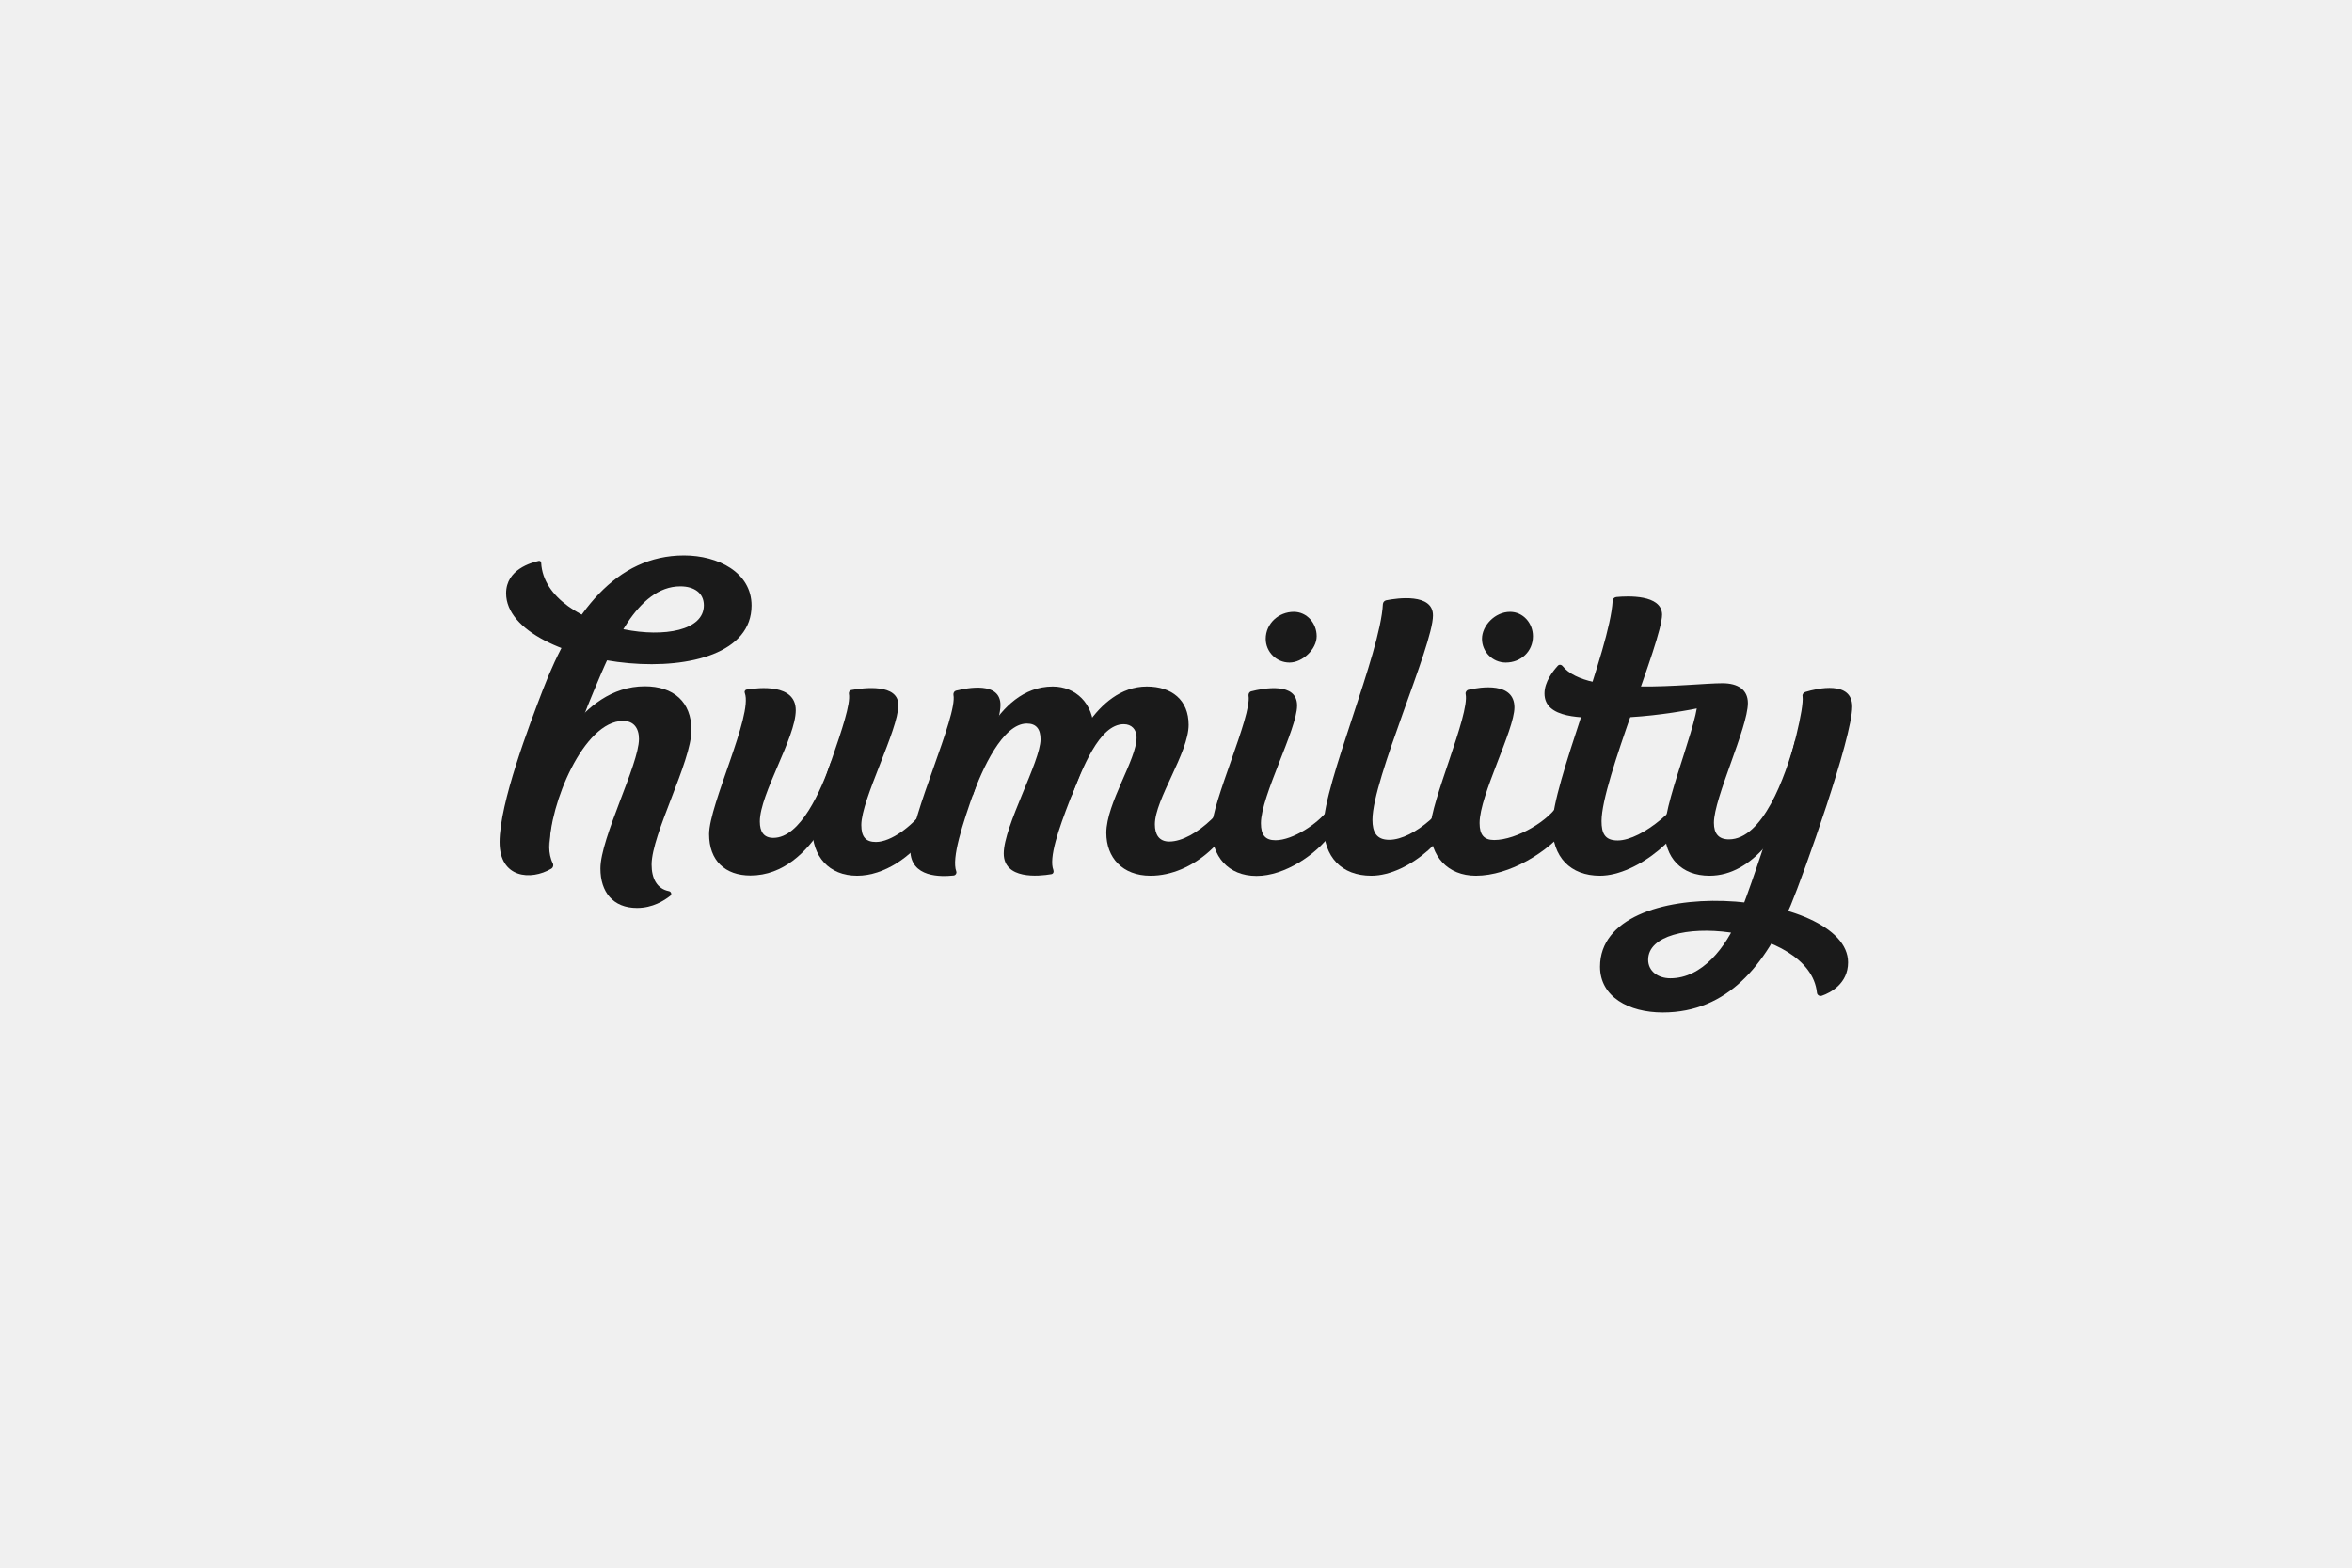
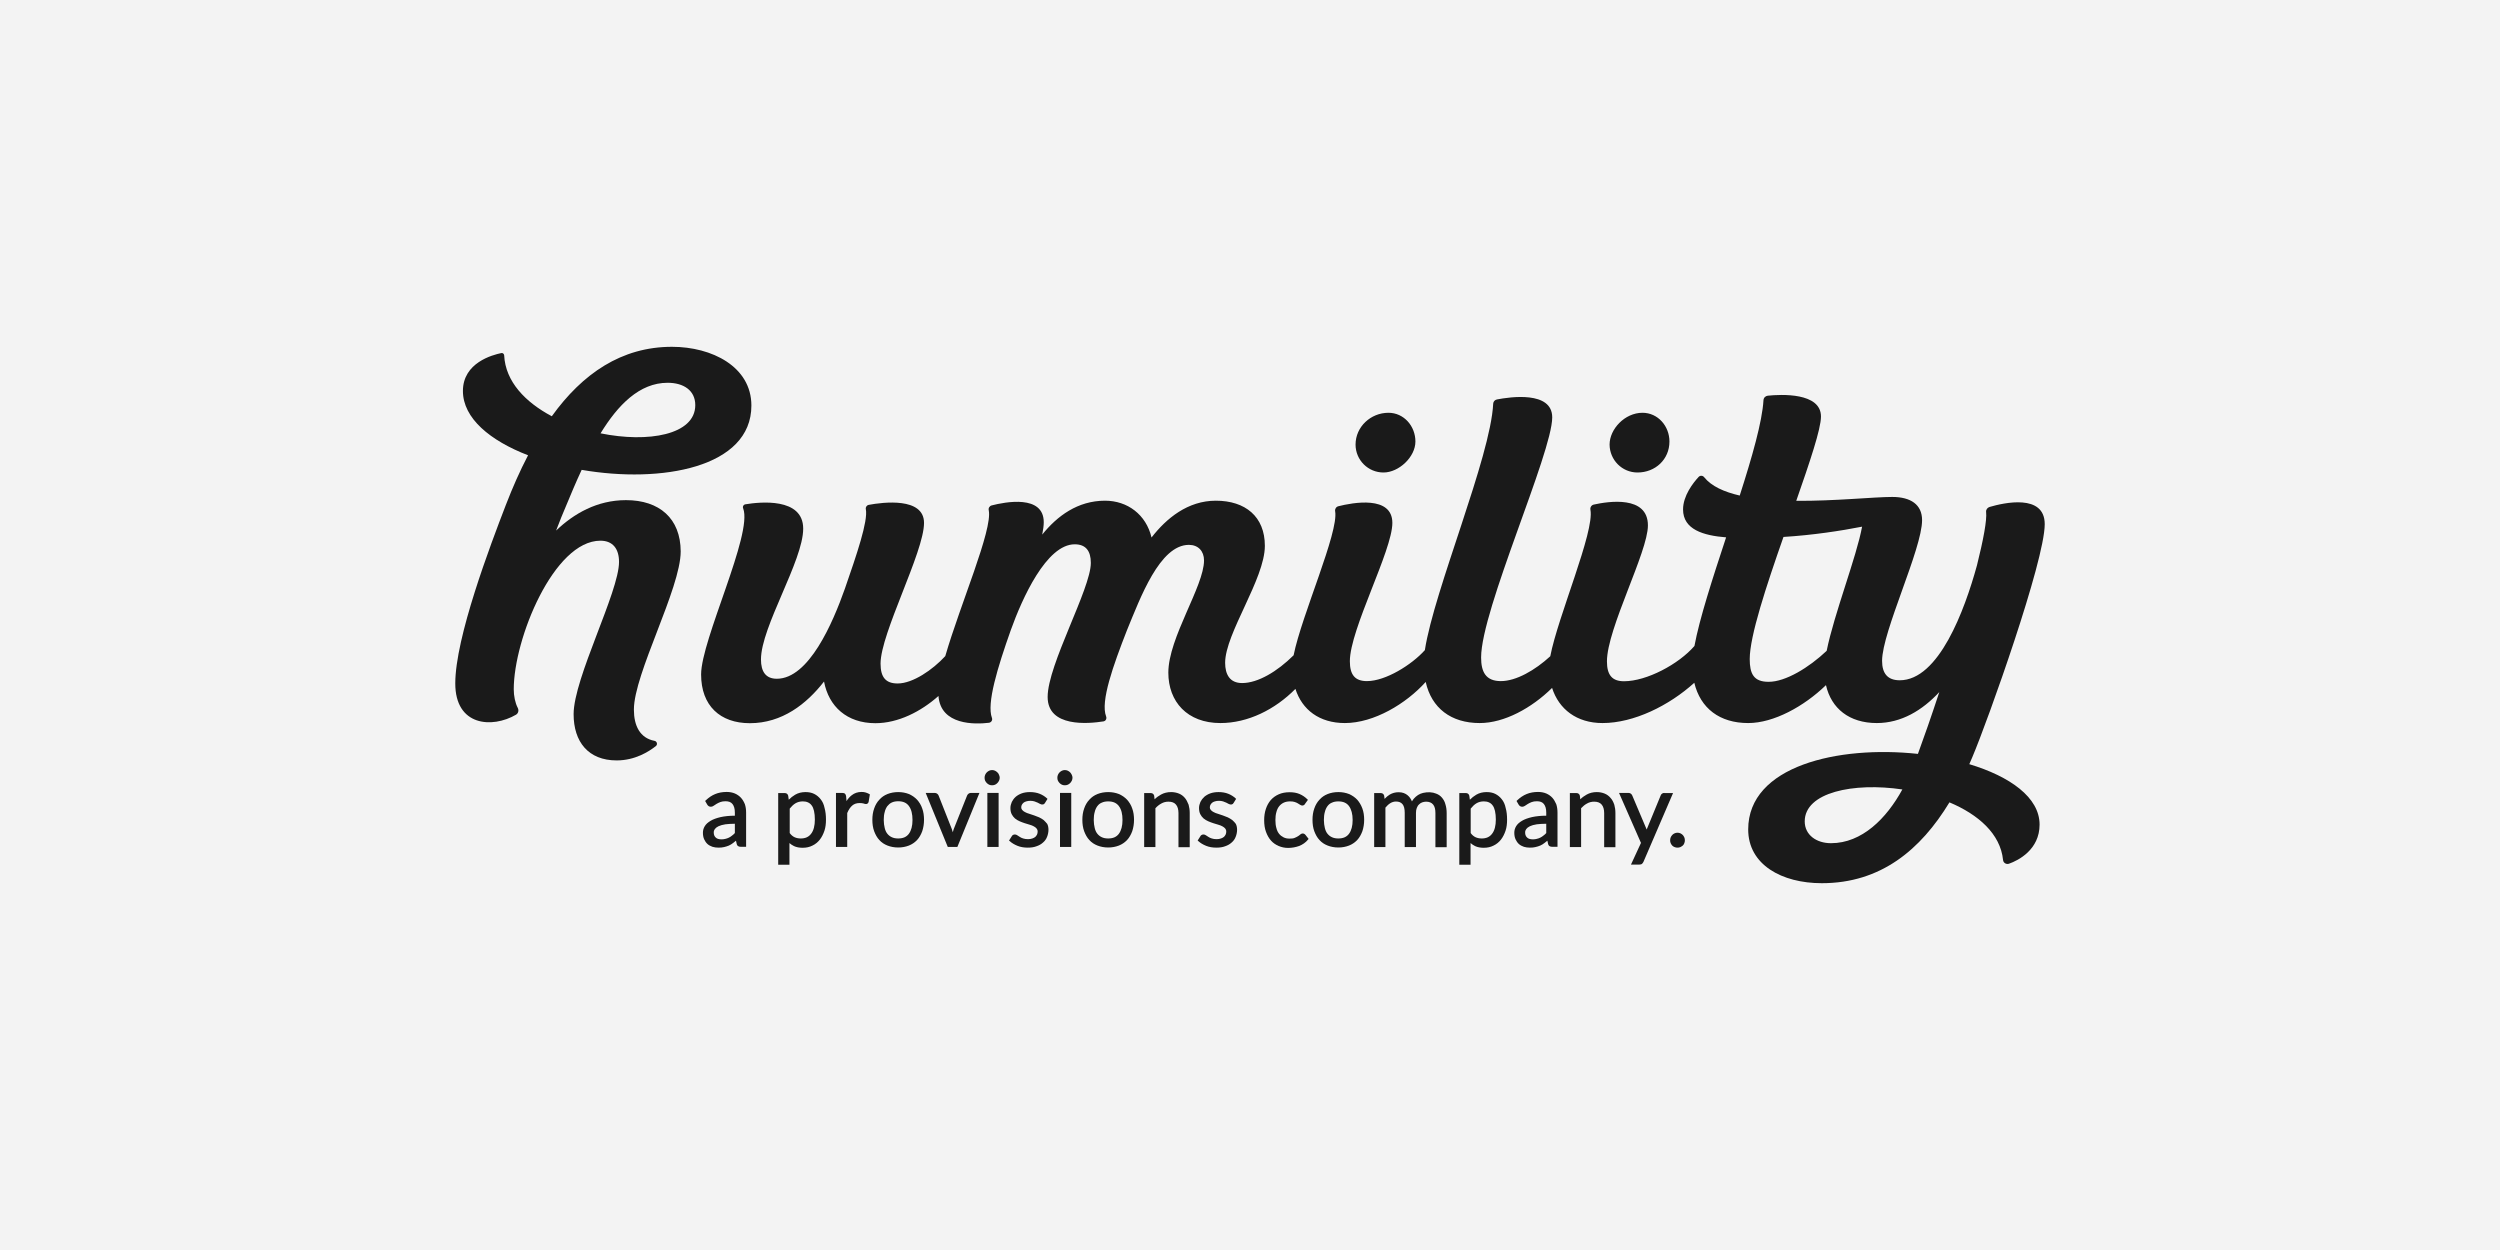
- <svg xmlns="http://www.w3.org/2000/svg" version="1.1" id="Layer_1" x="0px" y="0px" viewBox="0 0 1080 720" style="enable-background:new 0 0 1080 720;" xml:space="preserve">
+ <svg xmlns="http://www.w3.org/2000/svg" version="1.1" x="0px" y="0px" viewBox="0 0 1800 900" style="enable-background:new 0 0 1800 900;" xml:space="preserve">
  <style type="text/css">
- 	.st0{fill:#1A1A1A;}
- 	.st1{fill:#FFFFFF;}
- 	.st2{fill-rule:evenodd;clip-rule:evenodd;}
- 	.st3{fill:#231D2B;}
- 	.st4{fill:#060000;}
- 	.st5{clip-path:url(#SVGID_2_);}
- 	.st6{clip-path:url(#SVGID_4_);}
- 	.st7{clip-path:url(#SVGID_6_);}
- 	.st8{clip-path:url(#SVGID_8_);}
- 	.st9{clip-path:url(#SVGID_10_);}
- 	.st10{clip-path:url(#SVGID_12_);}
- 	.st11{clip-path:url(#SVGID_14_);}
- 	.st12{clip-path:url(#SVGID_16_);}
- 	.st13{clip-path:url(#SVGID_18_);}
- 	.st14{clip-path:url(#SVGID_20_);}
- 	.st15{clip-path:url(#SVGID_22_);}
- 	.st16{clip-path:url(#SVGID_24_);}
- 	.st17{clip-path:url(#SVGID_26_);}
- 	.st18{clip-path:url(#SVGID_28_);}
- 	.st19{clip-path:url(#SVGID_30_);}
- 	.st20{clip-path:url(#SVGID_32_);}
- 	.st21{clip-path:url(#SVGID_34_);}
- 	.st22{clip-path:url(#SVGID_36_);}
- 	.st23{clip-path:url(#SVGID_38_);}
- 	.st24{clip-path:url(#SVGID_40_);}
- 	.st25{clip-path:url(#SVGID_42_);}
- 	.st26{clip-path:url(#SVGID_44_);}
- 	.st27{clip-path:url(#SVGID_46_);}
- 	.st28{clip-path:url(#SVGID_48_);}
- 	.st29{clip-path:url(#SVGID_50_);}
- 	.st30{clip-path:url(#SVGID_52_);}
- 	.st31{clip-path:url(#SVGID_54_);}
- 	.st32{clip-path:url(#SVGID_56_);}
- 	.st33{clip-path:url(#SVGID_58_);}
- 	.st34{clip-path:url(#SVGID_60_);}
- 	.st35{clip-path:url(#SVGID_62_);}
- 	.st36{clip-path:url(#SVGID_64_);}
- 	.st37{clip-path:url(#SVGID_66_);}
- 	.st38{clip-path:url(#SVGID_68_);}
- 	.st39{clip-path:url(#SVGID_70_);}
- 	.st40{clip-path:url(#SVGID_72_);}
- 	.st41{clip-path:url(#SVGID_74_);}
- 	.st42{fill-rule:evenodd;clip-rule:evenodd;fill:#2B2D33;}
+ 	.st0{display:none;}
+ 	.st1{display:inline;fill-rule:evenodd;clip-rule:evenodd;}
+ 	.st2{fill:#F3F3F3;}
+ 	.st3{fill:#FFFCF8;}
+ 	.st4{fill:#1A1A1A;}
+ 	.st5{fill:#B9B9B9;}
+ 	.st6{fill-rule:evenodd;clip-rule:evenodd;fill:#1A1A1A;}
+ 	.st7{fill:#E6E7E8;}
+ 	.st8{clip-path:url(#SVGID_2_);}
+ 	.st9{clip-path:url(#SVGID_4_);}
+ 	.st10{clip-path:url(#SVGID_6_);}
+ 	.st11{clip-path:url(#SVGID_8_);}
+ 	.st12{clip-path:url(#SVGID_10_);}
+ 	.st13{clip-path:url(#SVGID_12_);}
+ 	.st14{clip-path:url(#SVGID_14_);}
+ 	.st15{clip-path:url(#SVGID_14_);fill:#1A1A1A;}
+ 	.st16{clip-path:url(#SVGID_16_);}
+ 	.st17{clip-path:url(#SVGID_18_);}
+ 	.st18{clip-path:url(#SVGID_20_);}
+ 	.st19{clip-path:url(#SVGID_22_);}
+ 	.st20{clip-path:url(#SVGID_24_);}
+ 	.st21{clip-path:url(#SVGID_26_);}
+ 	.st22{clip-path:url(#SVGID_28_);}
+ 	.st23{clip-path:url(#SVGID_30_);}
+ 	.st24{clip-path:url(#SVGID_32_);}
+ 	.st25{clip-path:url(#SVGID_34_);}
+ 	.st26{clip-path:url(#SVGID_36_);}
+ 	.st27{clip-path:url(#SVGID_38_);}
+ 	.st28{clip-path:url(#SVGID_40_);}
+ 	.st29{clip-path:url(#SVGID_42_);}
+ 	.st30{clip-path:url(#SVGID_44_);}
+ 	.st31{clip-path:url(#SVGID_46_);}
+ 	.st32{clip-path:url(#SVGID_48_);}
+ 	.st33{clip-path:url(#SVGID_48_);fill:#1A1A1A;}
+ 	.st34{clip-path:url(#SVGID_50_);}
+ 	.st35{clip-path:url(#SVGID_52_);}
+ 	.st36{clip-path:url(#SVGID_54_);}
+ 	.st37{clip-path:url(#SVGID_56_);}
+ 	.st38{clip-path:url(#SVGID_58_);}
+ 	.st39{clip-path:url(#SVGID_60_);}
+ 	.st40{clip-path:url(#SVGID_62_);}
+ 	.st41{clip-path:url(#SVGID_64_);}
+ 	.st42{clip-path:url(#SVGID_66_);}
+ 	.st43{clip-path:url(#SVGID_68_);}
+ 	.st44{clip-path:url(#SVGID_70_);}
+ 	.st45{clip-path:url(#SVGID_72_);}
+ 	.st46{fill:#00A651;}
</style>
-   <g>
+   <g id="bg" class="st0">
+ </g>
+   <g id="Layer_1">
+     <rect x="-19.2" y="-14.5" class="st2" width="1838.4" height="928.9" />
    <g>
-       <path class="st0" d="M460.9,392c0-12.6,16.9-42.3,16.9-52.4c0-4.7-1.9-7.3-6.3-7.3c-11.1,0-20.6,21.2-25,33.5l-0.6-11.7    c0,0,10.4-38.8,37.5-38.8c10.5,0,18.8,7.8,18.8,20c0,11-22.9,53.1-18.5,64.3c0.3,0.9-0.1,1.8-1,1.9    C476.9,402.5,460.9,404,460.9,392z" />
-       <path class="st0" d="M391,316.9c-0.8,0.1-1.3,0.9-1.2,1.7c1.8,9-16.8,49.7-16.8,62c0,12.6,7.5,21.6,20.6,21.6    c12.5,0,25-8.9,31.9-18.8l-2.2-10.3c-4.5,6.1-14,13.6-21.1,13.6c-4.7,0-6.7-2.4-6.7-7.8c0-11.8,17-43.6,17-55    C412.6,313.8,396.5,315.9,391,316.9z" />
-       <path class="st0" d="M508,382.5c0,11.4,7.4,19.7,20.3,19.7c19.4,0,38.2-17.2,42.4-37.2l-1.2-8.8c-3.9,13.5-20.7,30.3-32.6,30.3    c-4.8,0-6.6-3.4-6.6-7.9c0-11.5,15.5-32.8,15.5-45.7c0-11.4-7.7-17.6-19.2-17.6c-24.2,0-35.6,33.4-35.6,33.4l0.8,17.3    c5.2-12.6,12.8-33.4,24.2-33.4c3.6,0,5.9,2.4,5.9,6.1C522,348.7,508,368.9,508,382.5z" />
-       <path class="st0" d="M437.9,402.1c0.9-0.1,1.5-1.1,1.2-1.9c-4.5-12.1,20.3-62.4,20.3-76.4c0-10.9-15.1-7.9-20.4-6.6    c-0.8,0.2-1.3,1-1.2,1.9c2,9.8-19.8,55.7-19.8,71.4C418.1,403.2,432.3,402.7,437.9,402.1z" />
-       <path class="st0" d="M365.4,326.2c0,12.6-16.5,38.4-16.5,51.1c0,4.7,1.8,7.5,6.2,7.5c12.5,0,21.9-21.8,26.6-35.2l5.9,8.8    c0,0-12.7,43.7-43,43.7c-11.6,0-19-6.8-19-19c0-13.5,20.2-54.8,16.4-64.8c-0.3-0.7,0.1-1.5,0.9-1.6    C348.4,315.8,365.4,313.9,365.4,326.2z" />
-       <path class="st0" d="M636.5,275.7c-0.8,0.2-1.4,0.8-1.5,1.7c-1.1,22.7-27.2,82.5-27.2,101.8c0,14.5,8.3,23,21.9,23    c17.5,0,38.7-19.6,40.3-34.8l-2.1-6.9c-2.1,10-18.6,25.2-30,25.2c-5.9,0-7.7-3.6-7.7-9.2c0-18.6,27.8-80,27.8-93.8    C658.1,272.3,641.5,274.7,636.5,275.7z" />
-       <path class="st0" d="M742.2,274.2c-0.9,0.1-1.7,0.8-1.7,1.8c-1.3,22.5-27.7,83.9-27.7,103.2c0,14.5,8.3,23,21.9,23    c17.4,0,40.5-19.9,42-34.2l-1.3-8.6c-2.1,10-21.3,26.6-32.6,26.6c-5.9,0-7.4-3.3-7.4-8.9c0-18.6,27.8-82.6,27.8-94.9    C763,273,747.4,273.7,742.2,274.2z" />
-       <path class="st0" d="M604.6,292.2c0,6-6.5,12.1-12.5,12.1c-6,0-10.9-4.9-10.9-10.9c0-7,5.9-12.4,12.9-12.4    C600.1,281,604.6,286.2,604.6,292.2z" />
-       <path class="st0" d="M703.9,292.2c0,7-5.5,12.1-12.5,12.1c-6,0-10.9-4.9-10.9-10.9c0-6,5.9-12.4,12.9-12.4    C699.4,281,703.9,286.2,703.9,292.2z" />
-       <path class="st0" d="M574.6,317.5c-0.9,0.2-1.4,1.1-1.3,2c1.6,9.2-16.9,48.9-16.9,61.2c0,12.6,7.5,21.6,20.6,21.6    c12.9,0,27.5-9.8,34.5-19.7l-1.8-10.5c-4.5,6.1-16,13.8-24,13.8c-4.7,0-6.7-2.4-6.7-7.8c0-12.5,16.6-43.3,16.6-54    C595.7,313.1,580.1,316.1,574.6,317.5z" />
-       <path class="st0" d="M674.3,316.8c-0.9,0.2-1.5,1.1-1.3,2c1.9,9.5-16.2,49.5-16.2,61.8c0,12.6,7.9,21.6,20.9,21.6    c15.4,0,33.2-10.7,42.6-22.8l-4.2-10.9c-4.3,8.2-19.7,17.3-30,17.3c-4.7,0-6.7-2.4-6.7-7.8c0-12.8,16-42.7,16-53.1    C695.4,313.1,679.9,315.5,674.3,316.8z" />
-       <path class="st0" d="M790.9,313.8c7.2,0,11.7,3,11.7,9.1c0,11.3-15.6,43.6-15.6,55c0,5,2.2,7.6,6.9,7.6    c15.5,0,25.8-28.4,30.5-45.9l0.5,23c-5.6,17.5-19.8,39.6-39.9,39.6c-13,0-20.6-8.3-20.6-20.9c0-15.4,19-57.5,14.5-62.9l15,3.7    c0,0-28.1,7.6-55.4,7.6c-11.9,0-29.3,0.5-29.3-11.2c0-5.4,4-10.4,6.1-12.7c0.6-0.7,1.6-0.6,2.2,0.1    C729,320.4,776.5,313.8,790.9,313.8z" />
-       <path class="st0" d="M850.5,324.5c0-12-16-8.4-21.5-6.7c-0.9,0.3-1.5,1.1-1.3,2c1.4,11.4-21.3,81.8-29.3,101.2    c-5.8,14.1-16.8,28.3-31.4,28.3c-5.6,0-10.2-3.2-10.2-8.5c0-22.4,74.3-16.1,77.5,15.1c0.1,1.1,1.2,1.8,2.3,1.4    c3.8-1.3,12-5.5,12-15.3c0-33.2-113.9-42.7-113.9,2c0,13.8,13.2,21,28.8,21c29.9,0,47.2-22,58.8-49.3    C828.4,401,850.5,338.9,850.5,324.5z" />
-       <path class="st0" d="M252.3,389.1c0-19.7,15.7-58,33.8-58c4.8,0,7.3,3.2,7.3,8.3c0,11.7-17.7,45.4-17.7,59.5    c0,10.7,5.7,18.1,16.8,18.1c7.2,0,12.5-3.4,15.3-5.6c0.8-0.6,0.4-1.9-0.6-2.1c-5.6-1.1-8-5.9-8-12.2c0-14,18.3-47.3,18.3-61.8    c0-13-8.3-20.1-21.4-20.1c-30.7,0-45.1,39-45.1,39L252.3,389.1z" />
-       <path class="st0" d="M232.4,272.5c0,34.7,112.7,49,112.7,5.6c0-15.2-15.4-23-31-23c-31.2,0-51.2,26.2-64.9,61.9    c-6.1,15.9-19.8,51.8-19.8,69.8c0,16.6,14.4,17.7,23.7,12.2c0.9-0.5,1.2-1.7,0.7-2.6c-1-1.9-1.6-4.7-1.6-7.3    c0-19.3,13.9-56.3,20.4-71.6c8.3-19.8,19.8-48.2,39.8-48.2c6.3,0,10.8,3,10.8,8.7c0,23.1-73,12.8-74.7-19.5c0-0.6-0.5-1-1.1-0.9    C244.1,258.4,232.4,261.4,232.4,272.5z" />
+       <path class="st4" d="M996.1,340.2c11.1,0,23-11.2,23-22.3c0-11.1-8.3-20.7-19.4-20.7c-12.8,0-23.7,10.1-23.7,22.9    C976,331.2,985,340.2,996.1,340.2z" />
+       <path class="st4" d="M1179,340.2c12.8,0,23-9.4,23-22.3c0-11.1-8.3-20.7-19.4-20.7c-12.8,0-23.7,11.8-23.7,22.9    C1159,331.2,1167.9,340.2,1179,340.2z" />
+       <path class="st4" d="M1417.9,550.2c0.8-1.7,1.5-3.4,2.2-5.1c11.3-26.7,52.1-141.2,52.1-167.7c0-22.1-29.5-15.4-39.7-12.4    c-1.6,0.5-2.7,2-2.5,3.6c0.7,5.8-2,20.1-6.6,38.5c-8.9,32.4-27.5,82.7-55.6,82.7c-8.6,0-12.7-4.8-12.7-14    c0-21,28.8-80.5,28.8-101.3c0-11.2-8.2-16.7-21.5-16.7c-13.2,0-41.4,3-69.1,2.8c9.7-27.8,17.8-51.7,17.8-60.7    c0-17.4-28.8-16-38.3-15c-1.7,0.2-3,1.5-3.1,3.3c-0.9,15.4-8.2,40.9-17.1,68.6c-11.2-2.6-20.4-6.7-25.6-13.2c-1-1.3-2.9-1.4-4-0.2    c-3.9,4.2-11.2,13.5-11.2,23.4c0,14.5,14.7,18.8,31,20.1c-9.8,29.7-19.2,58.7-22.8,78.2c-11.3,13.1-34.4,25.4-50.7,25.4    c-8.6,0-12.3-4.5-12.3-14.3c0-23.6,29.5-78.7,29.5-97.9c0-21.8-28.6-17.3-39-15c-1.7,0.4-2.7,2-2.4,3.7    c3.1,15.7-23.4,76.8-28.9,105.5c-11,10.1-24.6,17.9-35.6,17.9c-10.9,0-14.2-6.7-14.2-17c0-34.3,51.2-147.3,51.2-172.9    c0-19.2-30.5-14.7-39.8-12.9c-1.5,0.3-2.6,1.5-2.7,3c-1.8,38.4-42.6,134.4-49.2,177.5c-9.5,10.6-28.3,22.3-41.7,22.3    c-8.6,0-12.3-4.5-12.3-14.3c0-23,30.6-79.7,30.6-99.6c0-20-28.7-14.6-38.9-12c-1.6,0.4-2.6,2-2.3,3.6    c2.7,15.1-24.1,74.8-29.9,103.7c-11.7,11.6-25.6,20-37.1,20c-8.9,0-12.2-6.3-12.2-14.6c0-21.1,28.6-60.4,28.6-84.2    c0-21.1-14.1-32.5-35.3-32.5c-20.2,0-35.6,12.7-46.3,26.5c-3.9-16.5-17.3-26.5-33.5-26.5c-19.6,0-34.4,11-45.2,24.4    c0.7-3.5,1.1-6.5,1.1-8.9c0-20-27.8-14.6-37.5-12.1c-1.5,0.4-2.5,1.9-2.1,3.5c2.9,14-20.6,68-31.3,105    c-9.1,9.9-23.4,19.7-34.3,19.7c-8.6,0-12.3-4.5-12.3-14.3c0-21.8,31.3-80.3,31.3-101.3c0-18.7-29.7-14.9-39.8-13    c-1.5,0.3-2.4,1.7-2.1,3.1c1.7,8.6-6.6,32.8-15.1,57.3l0,0c-8.7,24.6-25.9,64.8-49,64.8c-8,0-11.4-5.2-11.4-13.9    c0-23.5,30.4-71,30.4-94.2c0-22.6-31.4-19.2-41.6-17.5c-1.4,0.2-2.2,1.7-1.6,3c7,18.4-30.3,94.6-30.3,119.5    c0,22.5,13.7,35.1,35.1,35.1c23.2,0,40.8-13.8,53.4-30c3.4,18,16.5,30,37,30c16.3,0,32.7-8.3,45.4-19.6    c1.6,21.2,26.4,20.5,36.3,19.3c1.7-0.2,2.8-1.9,2.2-3.5c-3.9-10.4,4-36.2,13.6-63.3c8.1-22.6,25.6-61.7,46-61.7    c8,0,11.6,4.8,11.6,13.4c0,18.6-31.1,73.3-31.1,96.5c0,22.1,29.5,19.3,40.2,17.6c1.7-0.3,2.5-2,1.9-3.6c-4.2-10.7,5.1-36.7,15-62    c9.6-23.3,23.6-61.5,44.6-61.5c6.7,0,10.9,4.5,10.9,11.2c0,18.6-25.7,55.7-25.7,80.8c0,20.9,13.6,36.3,37.5,36.3    c19.8,0,39.3-9.7,54-24.6c4.8,15,17.2,24.6,35.6,24.6c20.9,0,44.1-13.9,58.2-29.6c4.2,18.8,18.2,29.6,38.9,29.6    c17.7,0,37.4-10.8,52.1-25.3c4.9,15.3,17.7,25.3,36.3,25.3c22.6,0,48-12.6,66.1-29c4.4,18.4,18.3,29,38.8,29    c18.4,0,40.2-12,56-27.3c3.8,16.8,16.8,27.3,36.6,27.3c17.7,0,32.8-9.2,45-22.3c-5.6,17.1-11.1,32.8-15.4,44.5    c-57.5-6.2-122.2,8.7-122.2,54.4c0,25.4,24.2,38.7,53,38.7c42.5,0,71.2-24.1,91.9-58.2c20.7,8.7,36.7,22.6,38.6,41.5    c0.2,2.1,2.3,3.3,4.2,2.7c6.9-2.4,22.1-10.2,22.1-28.2C1468.5,574.1,1447.1,559,1417.9,550.2z M1259.8,474.5    c0-16.5,11.9-52.5,24.3-87.9c21.1-1.3,41.3-4.4,56.6-7.4c-3.9,21.5-20.2,63-25.5,89.4c-12.8,12.1-29.6,22.3-41.7,22.3    C1262.5,491,1259.8,484.9,1259.8,474.5z M1318.3,607.1c-10.4,0-18.9-5.9-18.9-15.7c0-20.9,35-28.2,70.3-23    C1358.3,589.3,1340.6,607.1,1318.3,607.1z" />
+       <path class="st4" d="M450.7,360.1c-20.8,0-37.5,9.7-50.3,21.9c2.6-6.8,5-12.8,7.1-17.6c3.4-8.2,7.1-17.1,11.3-26.1    C476,348.2,541,336.8,541,292c0-28-28.4-42.3-57.2-42.3c-36.3,0-64.4,19.3-86.5,50c-19-10.1-33.4-24.9-34.3-43.9    c-0.1-1-1-1.8-2-1.6c-6.3,1.3-27.7,6.9-27.7,27.3c0,19.7,19.7,35.8,46.9,46.3c-5.8,11.1-11.1,23.1-16,35.8    c-11.3,29.3-36.4,95.4-36.4,128.5c0,30.7,26.5,32.5,43.7,22.5c1.7-1,2.2-3.1,1.3-4.9c-1.9-3.6-2.9-8.7-2.9-13.4    c0-36.4,28.9-107,62.4-107c8.9,0,13.4,5.8,13.4,15.3c0,21.6-32.7,83.7-32.7,109.6c0,19.8,10.5,33.3,31,33.3    c13.2,0,23.1-6.3,28.2-10.3c1.5-1.2,0.8-3.5-1-3.8c-10.4-2-14.8-10.8-14.8-22.5c0-25.8,33.7-87.2,33.7-113.9    C490,373.3,474.8,360.1,450.7,360.1z M480.7,275.6c11.5,0,19.9,5.5,19.9,16.1c0,21.4-34,27.3-68.2,20.3    C444.9,291.6,460.4,275.6,480.7,275.6z" />
+       <g>
+         <path class="st4" d="M533.5,574.4c-1.2-1.3-2.6-2.3-4.4-3.1c-1.7-0.7-3.7-1.1-5.9-1.1c-3,0-5.8,0.5-8.2,1.5     c-2.5,1-4.8,2.6-6.9,4.6l-0.4,0.4l1.5,2.6c0.2,0.4,0.6,0.8,1,1.1c1,0.7,2.5,0.6,3.7-0.3c0.6-0.4,1.3-0.9,2-1.3     c0.8-0.5,1.7-0.9,2.7-1.3c1-0.4,2.3-0.6,3.8-0.6c2.2,0,3.9,0.6,5,2c1.1,1.4,1.7,3.4,1.7,6.2v2.2c-4,0-7.4,0.4-10.2,1     c-3,0.7-5.5,1.6-7.3,2.7c-1.9,1.1-3.3,2.4-4.2,3.9c-0.9,1.5-1.3,3-1.3,4.7c0,1.8,0.3,3.4,0.9,4.7c0.6,1.3,1.4,2.5,2.4,3.4     c1,0.9,2.2,1.5,3.6,2c1.3,0.4,2.8,0.6,4.3,0.6c1.5,0,2.8-0.1,4-0.4c1.2-0.3,2.4-0.6,3.5-1.1c1.1-0.5,2.1-1.1,3.1-1.9     c0.6-0.5,1.3-1,2-1.6l0.5,2.2c0.2,0.9,0.6,1.5,1.2,1.8c0.5,0.3,1.1,0.4,1.9,0.4h3.7v-24.7c0-2.2-0.3-4.2-0.9-6     C535.6,577.3,534.7,575.7,533.5,574.4z M529.1,593.1v6.7c-0.6,0.7-1.3,1.3-2,1.8c-0.7,0.6-1.5,1.1-2.3,1.5     c-0.8,0.4-1.7,0.7-2.6,0.9c-1.5,0.4-3.6,0.5-5.2,0c-0.6-0.2-1.2-0.5-1.6-0.9c-0.5-0.4-0.8-0.9-1.1-1.5c-0.3-0.6-0.4-1.4-0.4-2.3     c0-0.9,0.3-1.7,0.8-2.4c0.5-0.7,1.4-1.4,2.6-2c1.3-0.6,3-1.1,5-1.4C524.1,593.3,526.4,593.1,529.1,593.1z" />
+         <path class="st4" d="M590.9,575.5c-1.3-1.7-2.9-3-4.7-3.9c-1.8-0.9-3.9-1.3-6.2-1.3c-2.8,0-5.3,0.6-7.5,1.9     c-1.7,1-3.2,2.2-4.6,3.6l-0.4-2.9c-0.3-1.2-1.2-1.9-2.5-1.9h-4.7v51.6h8.1V607c1,0.9,2.1,1.6,3.3,2.2c1.7,0.8,3.8,1.2,6.2,1.2     c2.6,0,5-0.5,7.1-1.6c2.1-1,3.9-2.5,5.3-4.3c1.4-1.8,2.5-4,3.3-6.4c0.8-2.4,1.1-5.1,1.1-7.9c0-3.1-0.3-6-1-8.4     C593.2,579.2,592.2,577.1,590.9,575.5z M586.7,590.1c0,4.4-0.9,7.9-2.7,10.2c-1.7,2.3-4.2,3.4-7.4,3.4c-1.7,0-3.2-0.3-4.5-0.9     c-1.3-0.6-2.5-1.6-3.5-3v-17.6c1.3-1.6,2.6-2.9,4.1-3.8c1.5-0.9,3.3-1.4,5.3-1.4c1.4,0,2.6,0.2,3.7,0.7c1.1,0.5,2,1.2,2.7,2.2     c0.8,1,1.3,2.4,1.7,4C586.5,585.7,586.7,587.8,586.7,590.1z" />
+         <path class="st4" d="M623.3,570.6c-0.9-0.3-1.9-0.4-3-0.4c-2.7,0-5.1,0.8-7.1,2.4c-1.4,1.1-2.7,2.5-3.7,4.2l-0.3-3.5     c-0.1-0.8-0.4-1.4-0.8-1.8c-0.4-0.4-1.1-0.6-2-0.6h-4.5v38.9h8.1v-24.4c1-2.4,2.2-4.2,3.6-5.4c1.4-1.2,3.1-1.8,5.3-1.8     c1.2,0,2.1,0.1,2.8,0.3c0.8,0.3,1.4,0.4,1.8,0.4c0.9,0,1.6-0.5,1.9-1.5l0.9-5.4l-0.4-0.3C625,571.2,624.2,570.9,623.3,570.6z" />
+         <path class="st4" d="M660.3,575.8c-1.6-1.7-3.6-3.1-5.9-4.1c-2.3-0.9-4.9-1.4-7.7-1.4c-2.8,0-5.4,0.5-7.7,1.4     c-2.3,0.9-4.3,2.3-5.9,4.1c-1.6,1.7-2.9,3.9-3.7,6.3c-0.9,2.5-1.3,5.2-1.3,8.2c0,3,0.4,5.8,1.3,8.2c0.9,2.4,2.1,4.6,3.7,6.3     c1.6,1.8,3.6,3.1,5.9,4c2.3,0.9,4.9,1.4,7.7,1.4s5.4-0.5,7.7-1.4c2.3-0.9,4.3-2.3,5.9-4c1.6-1.7,2.8-3.9,3.7-6.3     c0.8-2.4,1.3-5.2,1.3-8.2c0-3-0.4-5.8-1.3-8.2C663.2,579.7,661.9,577.6,660.3,575.8z M657,590.4c0,4.3-0.9,7.6-2.6,9.9     c-1.7,2.3-4.2,3.4-7.7,3.4c-1.8,0-3.3-0.3-4.6-0.9c-1.3-0.6-2.3-1.4-3.2-2.5c-0.9-1.1-1.5-2.5-1.9-4.1c-0.4-1.7-0.7-3.6-0.7-5.8     c0-2.1,0.2-4.1,0.7-5.8c0.4-1.7,1.1-3.1,1.9-4.2c0.9-1.1,1.9-2,3.2-2.6c1.3-0.6,2.8-0.9,4.6-0.9c3.5,0,6,1.1,7.7,3.4     C656.2,582.8,657,586.1,657,590.4z" />
+         <path class="st4" d="M697.3,571.5c-0.4,0.3-0.8,0.8-1,1.3l-9.6,24.1c-0.3,0.8-0.5,1.5-0.7,2.3c-0.2-0.8-0.4-1.5-0.7-2.3     l-9.5-24.1c-0.2-0.5-0.5-0.9-1-1.3c-0.5-0.4-1.1-0.6-1.8-0.6h-6.5l15.9,38.9h6.9l15.9-38.9H699     C698.4,570.9,697.8,571.1,697.3,571.5z" />
+         <rect x="710.9" y="570.9" class="st4" width="8.1" height="38.9" />
+         <path class="st4" d="M718.1,556.1c-0.5-0.5-1.1-0.9-1.7-1.2c-1.3-0.6-2.9-0.6-4.2,0c-0.6,0.3-1.2,0.7-1.7,1.2     c-0.5,0.5-0.9,1.1-1.2,1.8c-0.3,0.7-0.4,1.4-0.4,2.1c0,0.7,0.1,1.4,0.4,2.1c0.3,0.6,0.7,1.2,1.2,1.7c0.5,0.5,1.1,0.9,1.7,1.2     c0.6,0.3,1.4,0.4,2.1,0.4c0.7,0,1.4-0.1,2.1-0.4c0.7-0.3,1.2-0.7,1.7-1.2c0.5-0.5,0.9-1.1,1.2-1.7c0.3-0.7,0.5-1.4,0.5-2.1     c0-0.7-0.2-1.5-0.5-2.1C719,557.1,718.6,556.5,718.1,556.1z" />
+         <path class="st4" d="M751.5,590.5c-1-0.8-2.1-1.4-3.3-2c-1.2-0.5-2.4-1-3.6-1.4c-1.2-0.4-2.4-0.8-3.6-1.2c-1.1-0.3-2.1-0.7-3-1.2     c-0.8-0.4-1.5-0.9-2-1.5c-0.4-0.5-0.7-1.1-0.7-1.9c0-0.6,0.1-1.2,0.4-1.8c0.3-0.6,0.7-1,1.2-1.5c0.5-0.4,1.2-0.8,2-1     c1.8-0.6,4.3-0.5,5.9,0c0.9,0.3,1.7,0.6,2.3,0.9c0.7,0.3,1.2,0.6,1.7,0.9c1.6,0.9,3,0.5,3.6-0.7l1.8-2.9l-0.4-0.4     c-1.5-1.4-3.3-2.5-5.3-3.3c-2-0.8-4.4-1.2-6.9-1.2c-2.2,0-4.2,0.3-5.9,0.9c-1.7,0.6-3.2,1.5-4.4,2.5c-1.2,1.1-2.1,2.3-2.8,3.7     c-0.6,1.4-1,2.9-1,4.4c0,1.7,0.3,3.2,0.9,4.4c0.6,1.2,1.4,2.2,2.4,3.1c1,0.8,2.1,1.5,3.3,2c1.2,0.5,2.4,1,3.7,1.4     c1.2,0.4,2.4,0.8,3.6,1.1c1.1,0.3,2.1,0.7,3,1.2c0.8,0.4,1.5,1,2,1.6c0.4,0.5,0.7,1.2,0.7,2.1c0,0.7-0.1,1.4-0.4,2.1     c-0.3,0.6-0.7,1.2-1.2,1.7c-0.6,0.5-1.3,0.9-2.2,1.2c-0.9,0.3-1.9,0.5-3.1,0.5c-1.4,0-2.6-0.2-3.5-0.5c-1-0.3-1.8-0.7-2.4-1.1     c-0.7-0.4-1.3-0.8-1.7-1.1c-1.2-0.9-2.5-0.8-3.3-0.3c-0.4,0.2-0.7,0.6-0.9,1l-1.9,3l0.5,0.4c1.5,1.4,3.4,2.5,5.6,3.4     c2.2,0.9,4.7,1.3,7.4,1.3c2.4,0,4.5-0.3,6.3-1c1.8-0.6,3.4-1.5,4.7-2.7c1.3-1.1,2.3-2.5,2.9-4.1c0.6-1.5,1-3.3,1-5.1     c0-1.6-0.3-3-0.9-4.2C753.2,592.3,752.4,591.3,751.5,590.5z" />
+         <rect x="763.2" y="570.9" class="st4" width="8.1" height="38.9" />
+         <path class="st4" d="M770.5,556.1c-0.5-0.5-1.1-0.9-1.7-1.2c-1.3-0.6-2.9-0.6-4.2,0c-0.6,0.3-1.2,0.7-1.7,1.2     c-0.5,0.5-0.9,1.1-1.2,1.8c-0.3,0.7-0.4,1.4-0.4,2.1c0,0.7,0.1,1.4,0.4,2.1c0.3,0.6,0.7,1.2,1.2,1.7c0.5,0.5,1.1,0.9,1.7,1.2     c0.6,0.3,1.4,0.4,2.1,0.4c0.7,0,1.4-0.1,2.1-0.4c0.7-0.3,1.2-0.7,1.7-1.2c0.5-0.5,0.9-1.1,1.2-1.7c0.3-0.7,0.5-1.4,0.5-2.1     c0-0.7-0.2-1.5-0.5-2.1C771.3,557.1,770.9,556.5,770.5,556.1z" />
+         <path class="st4" d="M811.5,575.8c-1.6-1.7-3.6-3.1-5.9-4.1c-2.3-0.9-4.9-1.4-7.7-1.4c-2.8,0-5.4,0.5-7.7,1.4     c-2.3,0.9-4.3,2.3-5.9,4.1c-1.6,1.7-2.9,3.9-3.7,6.3c-0.9,2.5-1.3,5.2-1.3,8.2c0,3,0.4,5.8,1.3,8.2c0.9,2.4,2.1,4.6,3.7,6.3     c1.6,1.8,3.6,3.1,5.9,4c2.3,0.9,4.9,1.4,7.7,1.4c2.8,0,5.4-0.5,7.7-1.4c2.3-0.9,4.3-2.3,5.9-4c1.6-1.7,2.8-3.9,3.7-6.3     c0.8-2.4,1.3-5.2,1.3-8.2c0-3-0.4-5.8-1.3-8.2C814.4,579.7,813.1,577.6,811.5,575.8z M808.2,590.4c0,4.3-0.9,7.6-2.6,9.9     c-1.7,2.3-4.2,3.4-7.7,3.4c-1.8,0-3.3-0.3-4.6-0.9c-1.3-0.6-2.3-1.4-3.2-2.5c-0.9-1.1-1.5-2.5-1.9-4.1c-0.4-1.7-0.7-3.6-0.7-5.8     c0-2.1,0.2-4.1,0.7-5.8c0.4-1.7,1.1-3.1,1.9-4.2c0.8-1.1,1.9-2,3.2-2.5c1.3-0.6,2.8-0.9,4.6-0.9c3.5,0,6,1.1,7.7,3.4     C807.4,582.8,808.2,586.1,808.2,590.4z" />
+         <path class="st4" d="M853.1,574.5c-1.1-1.3-2.5-2.4-4.2-3.1c-1.7-0.7-3.6-1.1-5.7-1.1c-2.7,0-5.2,0.6-7.3,1.8     c-1.6,0.9-3.2,2-4.6,3.4l-0.3-2.6c-0.3-1.2-1.2-1.9-2.5-1.9h-4.7v38.9h8.1v-28c1.3-1.4,2.8-2.6,4.3-3.4c1.6-0.9,3.3-1.3,5.1-1.3     c2.5,0,4.2,0.7,5.4,2.1c1.2,1.4,1.8,3.5,1.8,6.1v24.6h8.1v-24.6c0-2.2-0.3-4.2-0.8-6C855,577.4,854.2,575.8,853.1,574.5z" />
+         <path class="st4" d="M887.3,590.5c-1-0.8-2.1-1.4-3.3-2c-1.2-0.5-2.4-1-3.6-1.4c-1.2-0.4-2.4-0.8-3.6-1.2c-1.1-0.3-2.1-0.7-3-1.2     c-0.8-0.4-1.5-0.9-2-1.5c-0.4-0.5-0.7-1.1-0.7-1.9c0-0.6,0.1-1.2,0.4-1.8c0.3-0.6,0.7-1,1.2-1.5c0.5-0.4,1.2-0.8,2-1     c1.8-0.6,4.3-0.5,5.9,0c0.9,0.3,1.7,0.6,2.3,0.9c0.7,0.3,1.2,0.6,1.7,0.9c1.6,0.9,3,0.5,3.6-0.7l1.8-2.9l-0.4-0.4     c-1.5-1.4-3.3-2.5-5.3-3.3c-2-0.8-4.4-1.2-6.9-1.2c-2.2,0-4.2,0.3-5.9,0.9c-1.7,0.6-3.2,1.5-4.4,2.5c-1.2,1.1-2.1,2.3-2.8,3.7     c-0.6,1.4-1,2.9-1,4.4c0,1.7,0.3,3.2,0.9,4.4c0.6,1.2,1.4,2.2,2.4,3.1c1,0.8,2.1,1.5,3.3,2c1.2,0.5,2.4,1,3.7,1.4     c1.2,0.4,2.4,0.8,3.6,1.1c1.1,0.3,2.1,0.7,3,1.2c0.8,0.4,1.5,1,2,1.6c0.4,0.5,0.7,1.2,0.7,2.1c0,0.7-0.1,1.4-0.4,2.1     c-0.3,0.6-0.7,1.2-1.2,1.7c-0.6,0.5-1.3,0.9-2.2,1.2c-0.9,0.3-1.9,0.5-3.1,0.5c-1.4,0-2.6-0.2-3.5-0.5c-1-0.3-1.8-0.7-2.4-1.1     c-0.7-0.4-1.3-0.8-1.7-1.1c-1.2-0.9-2.5-0.8-3.3-0.3c-0.4,0.2-0.7,0.6-0.9,1l-1.9,3l0.5,0.4c1.5,1.4,3.4,2.5,5.6,3.4     c2.2,0.9,4.7,1.3,7.4,1.3c2.4,0,4.5-0.3,6.3-1c1.8-0.6,3.4-1.5,4.7-2.7c1.3-1.1,2.3-2.5,2.9-4.1c0.6-1.5,1-3.3,1-5.1     c0-1.6-0.3-3-0.9-4.2C889.1,592.3,888.3,591.3,887.3,590.5z" />
+         <path class="st4" d="M937.9,600.1c-0.6,0-1.2,0.3-1.8,0.8c-0.4,0.4-0.9,0.8-1.6,1.2c-0.6,0.4-1.5,0.8-2.4,1.2     c-0.9,0.4-2.2,0.5-3.7,0.5c-1.6,0-3-0.3-4.2-0.9c-1.2-0.6-2.3-1.4-3.2-2.5c-0.9-1.1-1.6-2.5-2-4.2c-0.5-1.7-0.7-3.6-0.7-5.8     c0-2.1,0.2-4,0.7-5.7c0.4-1.6,1.1-3.1,2-4.2c0.9-1.1,2-2,3.3-2.6c1.3-0.6,2.8-0.9,4.5-0.9c1.3,0,2.4,0.1,3.3,0.4     c0.9,0.3,1.7,0.6,2.3,1c0.6,0.4,1.2,0.7,1.6,1c1.1,0.8,2.3,0.7,2.9,0.2c0.3-0.2,0.5-0.4,0.7-0.8l2.1-2.9l-0.4-0.4     c-1.6-1.6-3.5-2.9-5.6-3.8c-2.1-0.9-4.5-1.3-7.2-1.3c-2.9,0-5.6,0.5-7.8,1.5c-2.3,1-4.2,2.4-5.8,4.2c-1.5,1.8-2.7,3.9-3.5,6.4     c-0.8,2.4-1.2,5.1-1.2,8c0,3.1,0.4,6,1.3,8.4c0.9,2.5,2.1,4.6,3.6,6.3c1.5,1.7,3.4,3,5.5,3.9c2.1,0.9,4.4,1.4,6.8,1.4     c2.8,0,5.5-0.5,8-1.4c2.5-1,4.7-2.5,6.4-4.6l0.4-0.5l-2.2-2.8C939.5,600.6,938.9,600.1,937.9,600.1z" />
+         <path class="st4" d="M977.2,575.8c-1.6-1.7-3.6-3.1-5.9-4.1c-2.3-0.9-4.9-1.4-7.7-1.4c-2.8,0-5.4,0.5-7.7,1.4     c-2.3,0.9-4.3,2.3-5.9,4.1c-1.6,1.7-2.9,3.9-3.7,6.3c-0.9,2.5-1.3,5.2-1.3,8.2c0,3,0.4,5.8,1.3,8.2c0.9,2.4,2.1,4.6,3.7,6.3     c1.6,1.8,3.6,3.1,5.9,4c2.3,0.9,4.9,1.4,7.7,1.4c2.8,0,5.4-0.5,7.7-1.4c2.3-0.9,4.3-2.3,5.9-4c1.6-1.7,2.8-3.9,3.7-6.3     c0.8-2.4,1.3-5.2,1.3-8.2c0-3-0.4-5.8-1.3-8.2C980,579.7,978.8,577.6,977.2,575.8z M973.9,590.4c0,4.3-0.9,7.6-2.6,9.9     c-1.7,2.3-4.2,3.4-7.7,3.4c-1.8,0-3.3-0.3-4.6-0.9c-1.3-0.6-2.3-1.4-3.2-2.5c-0.9-1.1-1.5-2.5-1.9-4.1c-0.4-1.7-0.7-3.6-0.7-5.8     c0-2.1,0.2-4.1,0.7-5.8c0.4-1.7,1.1-3.1,1.9-4.2c0.8-1.1,1.9-2,3.2-2.5c1.3-0.6,2.8-0.9,4.6-0.9c3.5,0,6,1.1,7.7,3.4     C973,582.8,973.9,586.1,973.9,590.4z" />
+         <path class="st4" d="M1038.2,574.3c-1.1-1.3-2.5-2.3-4.2-2.9c-2.6-1.1-6.1-1.3-9.4-0.5c-1.3,0.3-2.5,0.8-3.6,1.5     c-1.1,0.7-2.1,1.6-3,2.6c-0.5,0.6-1,1.3-1.4,2c-0.7-1.7-1.7-3.2-3-4.3c-1.7-1.5-3.9-2.3-6.6-2.3c-2.4,0-4.5,0.6-6.4,1.7     c-1.3,0.8-2.6,1.9-3.7,3.1l-0.3-2.3c-0.3-1.2-1.2-1.9-2.5-1.9h-4.7v38.9h8.1v-28.4c1.1-1.3,2.2-2.4,3.5-3.2     c1.3-0.8,2.7-1.2,4.1-1.2c2.1,0,3.6,0.6,4.7,1.9c1.1,1.3,1.6,3.4,1.6,6.3v24.6h8.1v-24.6c0-1.4,0.2-2.6,0.6-3.6     c0.4-1,0.9-1.9,1.6-2.5c0.7-0.7,1.4-1.2,2.3-1.5c0.9-0.3,1.8-0.5,2.8-0.5c2.2,0,3.9,0.7,5,2c1.2,1.4,1.7,3.5,1.7,6.2v24.6h8.1     v-24.6c0-2.3-0.3-4.4-0.9-6.3C1040.2,577.1,1039.3,575.6,1038.2,574.3z" />
+         <path class="st4" d="M1081.3,575.5c-1.3-1.7-2.9-3-4.7-3.9c-1.8-0.9-3.9-1.3-6.2-1.3c-2.8,0-5.3,0.6-7.5,1.9     c-1.7,1-3.2,2.2-4.6,3.6l-0.4-2.9c-0.3-1.2-1.2-1.9-2.5-1.9h-4.7v51.6h8.1V607c1,0.9,2.1,1.6,3.3,2.2c1.7,0.8,3.8,1.2,6.2,1.2     c2.6,0,5-0.5,7.1-1.6c2.1-1,3.9-2.5,5.3-4.3c1.4-1.8,2.5-4,3.3-6.4c0.8-2.4,1.1-5.1,1.1-7.9c0-3.1-0.3-6-1-8.4     C1083.6,579.2,1082.6,577.1,1081.3,575.5z M1077,590.1c0,4.4-0.9,7.9-2.7,10.2c-1.7,2.3-4.2,3.4-7.4,3.4c-1.7,0-3.2-0.3-4.5-0.9     c-1.3-0.6-2.5-1.6-3.5-3v-17.6c1.3-1.6,2.6-2.9,4.1-3.8c1.5-0.9,3.3-1.4,5.3-1.4c1.4,0,2.6,0.2,3.7,0.7c1.1,0.5,2,1.2,2.7,2.2     c0.8,1,1.3,2.4,1.7,4C1076.8,585.7,1077,587.8,1077,590.1z" />
+         <path class="st4" d="M1117.7,574.4c-1.2-1.3-2.6-2.3-4.4-3.1c-1.7-0.7-3.7-1.1-5.9-1.1c-3,0-5.8,0.5-8.2,1.5     c-2.5,1-4.8,2.6-6.9,4.6l-0.4,0.4l1.5,2.6c0.2,0.4,0.6,0.8,1,1.1c1,0.7,2.5,0.6,3.7-0.3c0.6-0.4,1.3-0.9,2-1.3     c0.8-0.5,1.7-0.9,2.7-1.3c1-0.4,2.3-0.6,3.8-0.6c2.2,0,3.9,0.6,5,2c1.1,1.4,1.7,3.4,1.7,6.2v2.2c-4,0-7.4,0.4-10.2,1     c-3,0.7-5.5,1.6-7.3,2.7c-1.9,1.1-3.3,2.4-4.2,3.9c-0.9,1.5-1.3,3-1.3,4.7c0,1.8,0.3,3.4,0.9,4.7c0.6,1.3,1.4,2.5,2.4,3.4     c1,0.9,2.2,1.5,3.6,2c1.3,0.4,2.8,0.6,4.3,0.6c1.5,0,2.8-0.1,4-0.4c1.2-0.3,2.4-0.6,3.5-1.1c1.1-0.5,2.1-1.1,3.1-1.9     c0.6-0.5,1.3-1,2-1.6l0.5,2.2c0.2,0.9,0.6,1.5,1.2,1.8c0.5,0.3,1.1,0.4,1.9,0.4h3.7v-24.7c0-2.2-0.3-4.2-0.9-6     C1119.7,577.3,1118.9,575.7,1117.7,574.4z M1113.3,593.1v6.7c-0.6,0.7-1.3,1.3-2,1.8c-0.7,0.6-1.5,1.1-2.3,1.5     c-0.8,0.4-1.7,0.7-2.6,0.9c-1.5,0.4-3.6,0.5-5.2,0c-0.6-0.2-1.2-0.5-1.6-0.9c-0.5-0.4-0.8-0.9-1.1-1.5c-0.3-0.6-0.4-1.4-0.4-2.3     c0-0.9,0.3-1.7,0.8-2.4c0.5-0.7,1.4-1.4,2.6-2c1.3-0.6,2.9-1.1,5-1.4C1108.3,593.3,1110.6,593.1,1113.3,593.1z" />
+         <path class="st4" d="M1159.6,574.5L1159.6,574.5c-1.1-1.3-2.5-2.4-4.2-3.1c-1.7-0.7-3.6-1.1-5.7-1.1c-2.7,0-5.2,0.6-7.3,1.8     c-1.6,0.9-3.2,2-4.6,3.4l-0.3-2.6c-0.3-1.2-1.2-1.9-2.5-1.9h-4.7v38.9h8.1v-28c1.3-1.4,2.8-2.6,4.3-3.4c1.6-0.9,3.3-1.3,5.1-1.3     c2.5,0,4.2,0.7,5.4,2.1c1.2,1.4,1.8,3.5,1.8,6.1v24.6h8.1v-24.6c0-2.2-0.3-4.2-0.8-6C1161.6,577.4,1160.8,575.8,1159.6,574.5z" />
+         <path class="st4" d="M1198.3,570.9c-0.6,0-1.1,0.2-1.6,0.5c-0.5,0.3-0.8,0.8-1,1.3l-9.7,23.6c-0.1,0.3-0.3,0.7-0.4,1     c-0.1-0.3-0.2-0.7-0.4-1l-10-23.6c-0.2-0.4-0.5-0.9-0.9-1.2c-0.5-0.4-1.1-0.6-1.8-0.6h-6.8l15.8,36l-7.2,15.6h6     c0.9,0,1.6-0.2,2-0.6c0.4-0.4,0.7-0.8,1-1.4l21.3-49.5H1198.3z" />
+         <path class="st4" d="M1212.7,602.9c-0.3-0.7-0.7-1.2-1.1-1.7c-0.5-0.5-1.1-0.9-1.7-1.2c-1.3-0.6-2.9-0.6-4.2,0     c-0.7,0.3-1.2,0.7-1.7,1.2c-0.5,0.5-0.8,1.1-1.1,1.7c-0.3,0.7-0.4,1.4-0.4,2.1c0,0.8,0.1,1.5,0.4,2.1c0.3,0.6,0.6,1.2,1.1,1.7     c0.5,0.5,1.1,0.9,1.7,1.1c0.7,0.3,1.4,0.4,2.1,0.4c0.7,0,1.4-0.1,2.1-0.4c0.6-0.3,1.2-0.7,1.7-1.1c0.5-0.5,0.9-1,1.1-1.7     c0.3-0.6,0.4-1.4,0.4-2.1C1213.1,604.3,1213,603.6,1212.7,602.9z" />
+       </g>
    </g>
  </g>
</svg>
